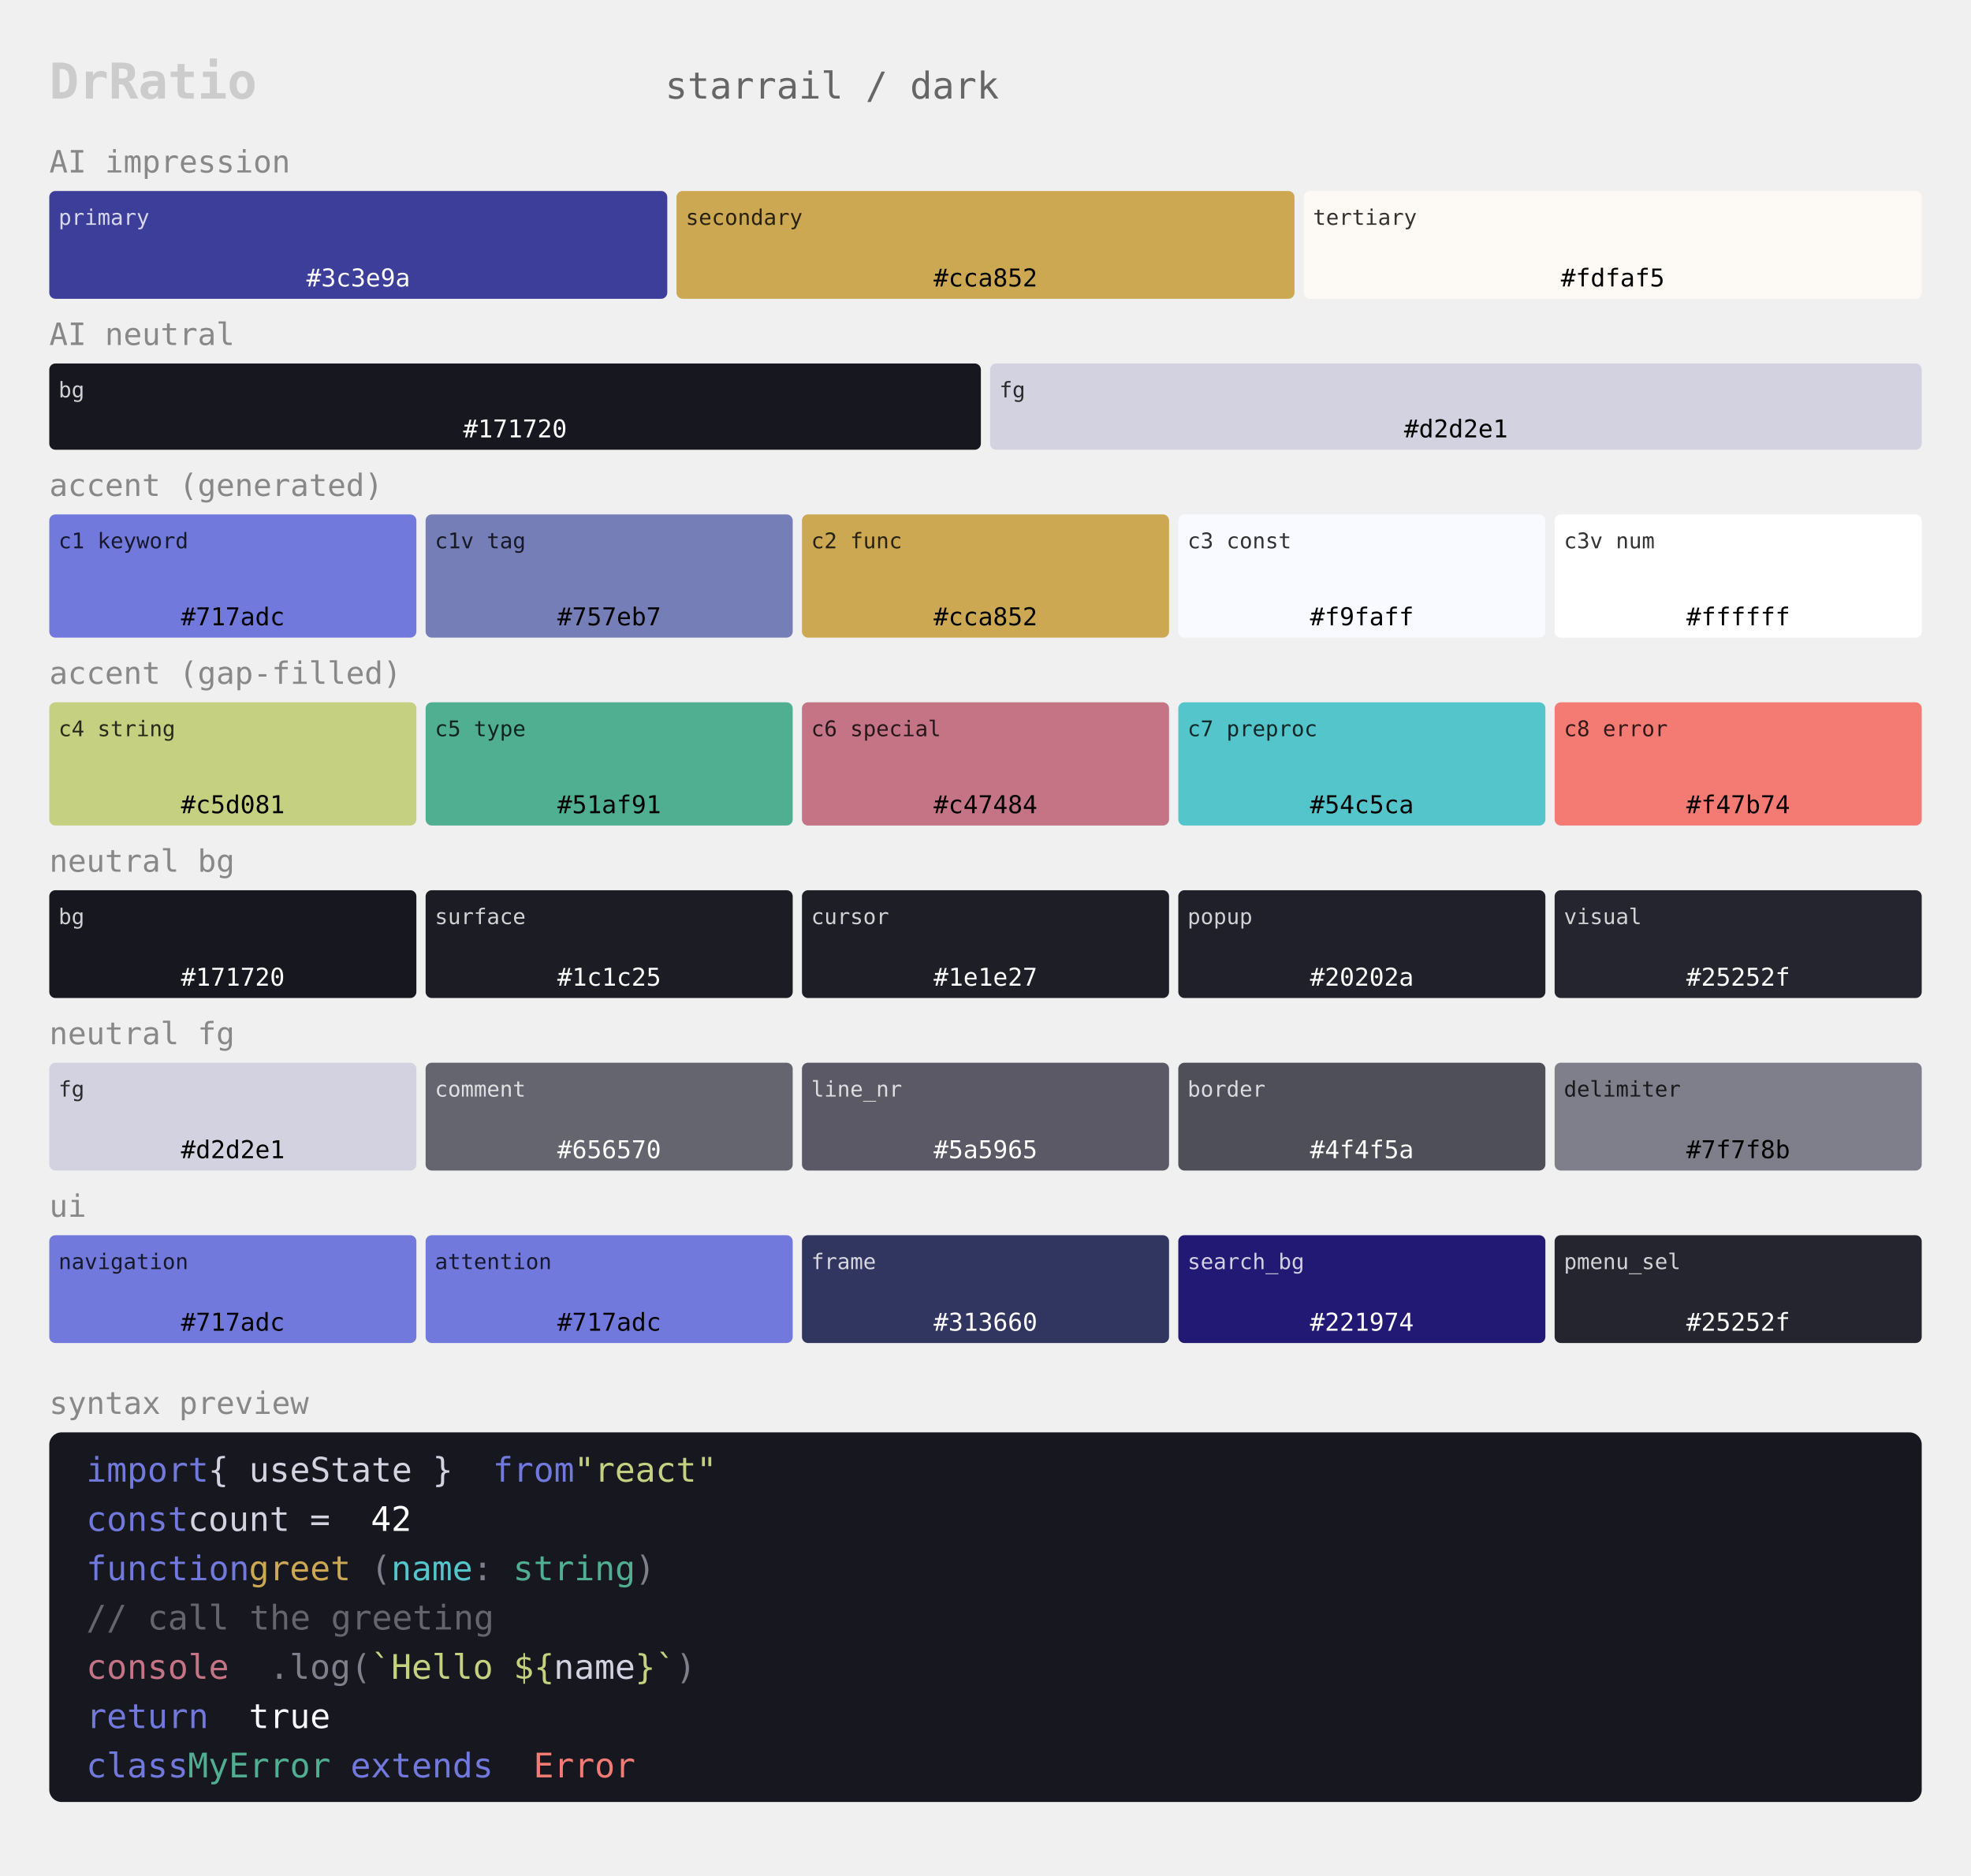
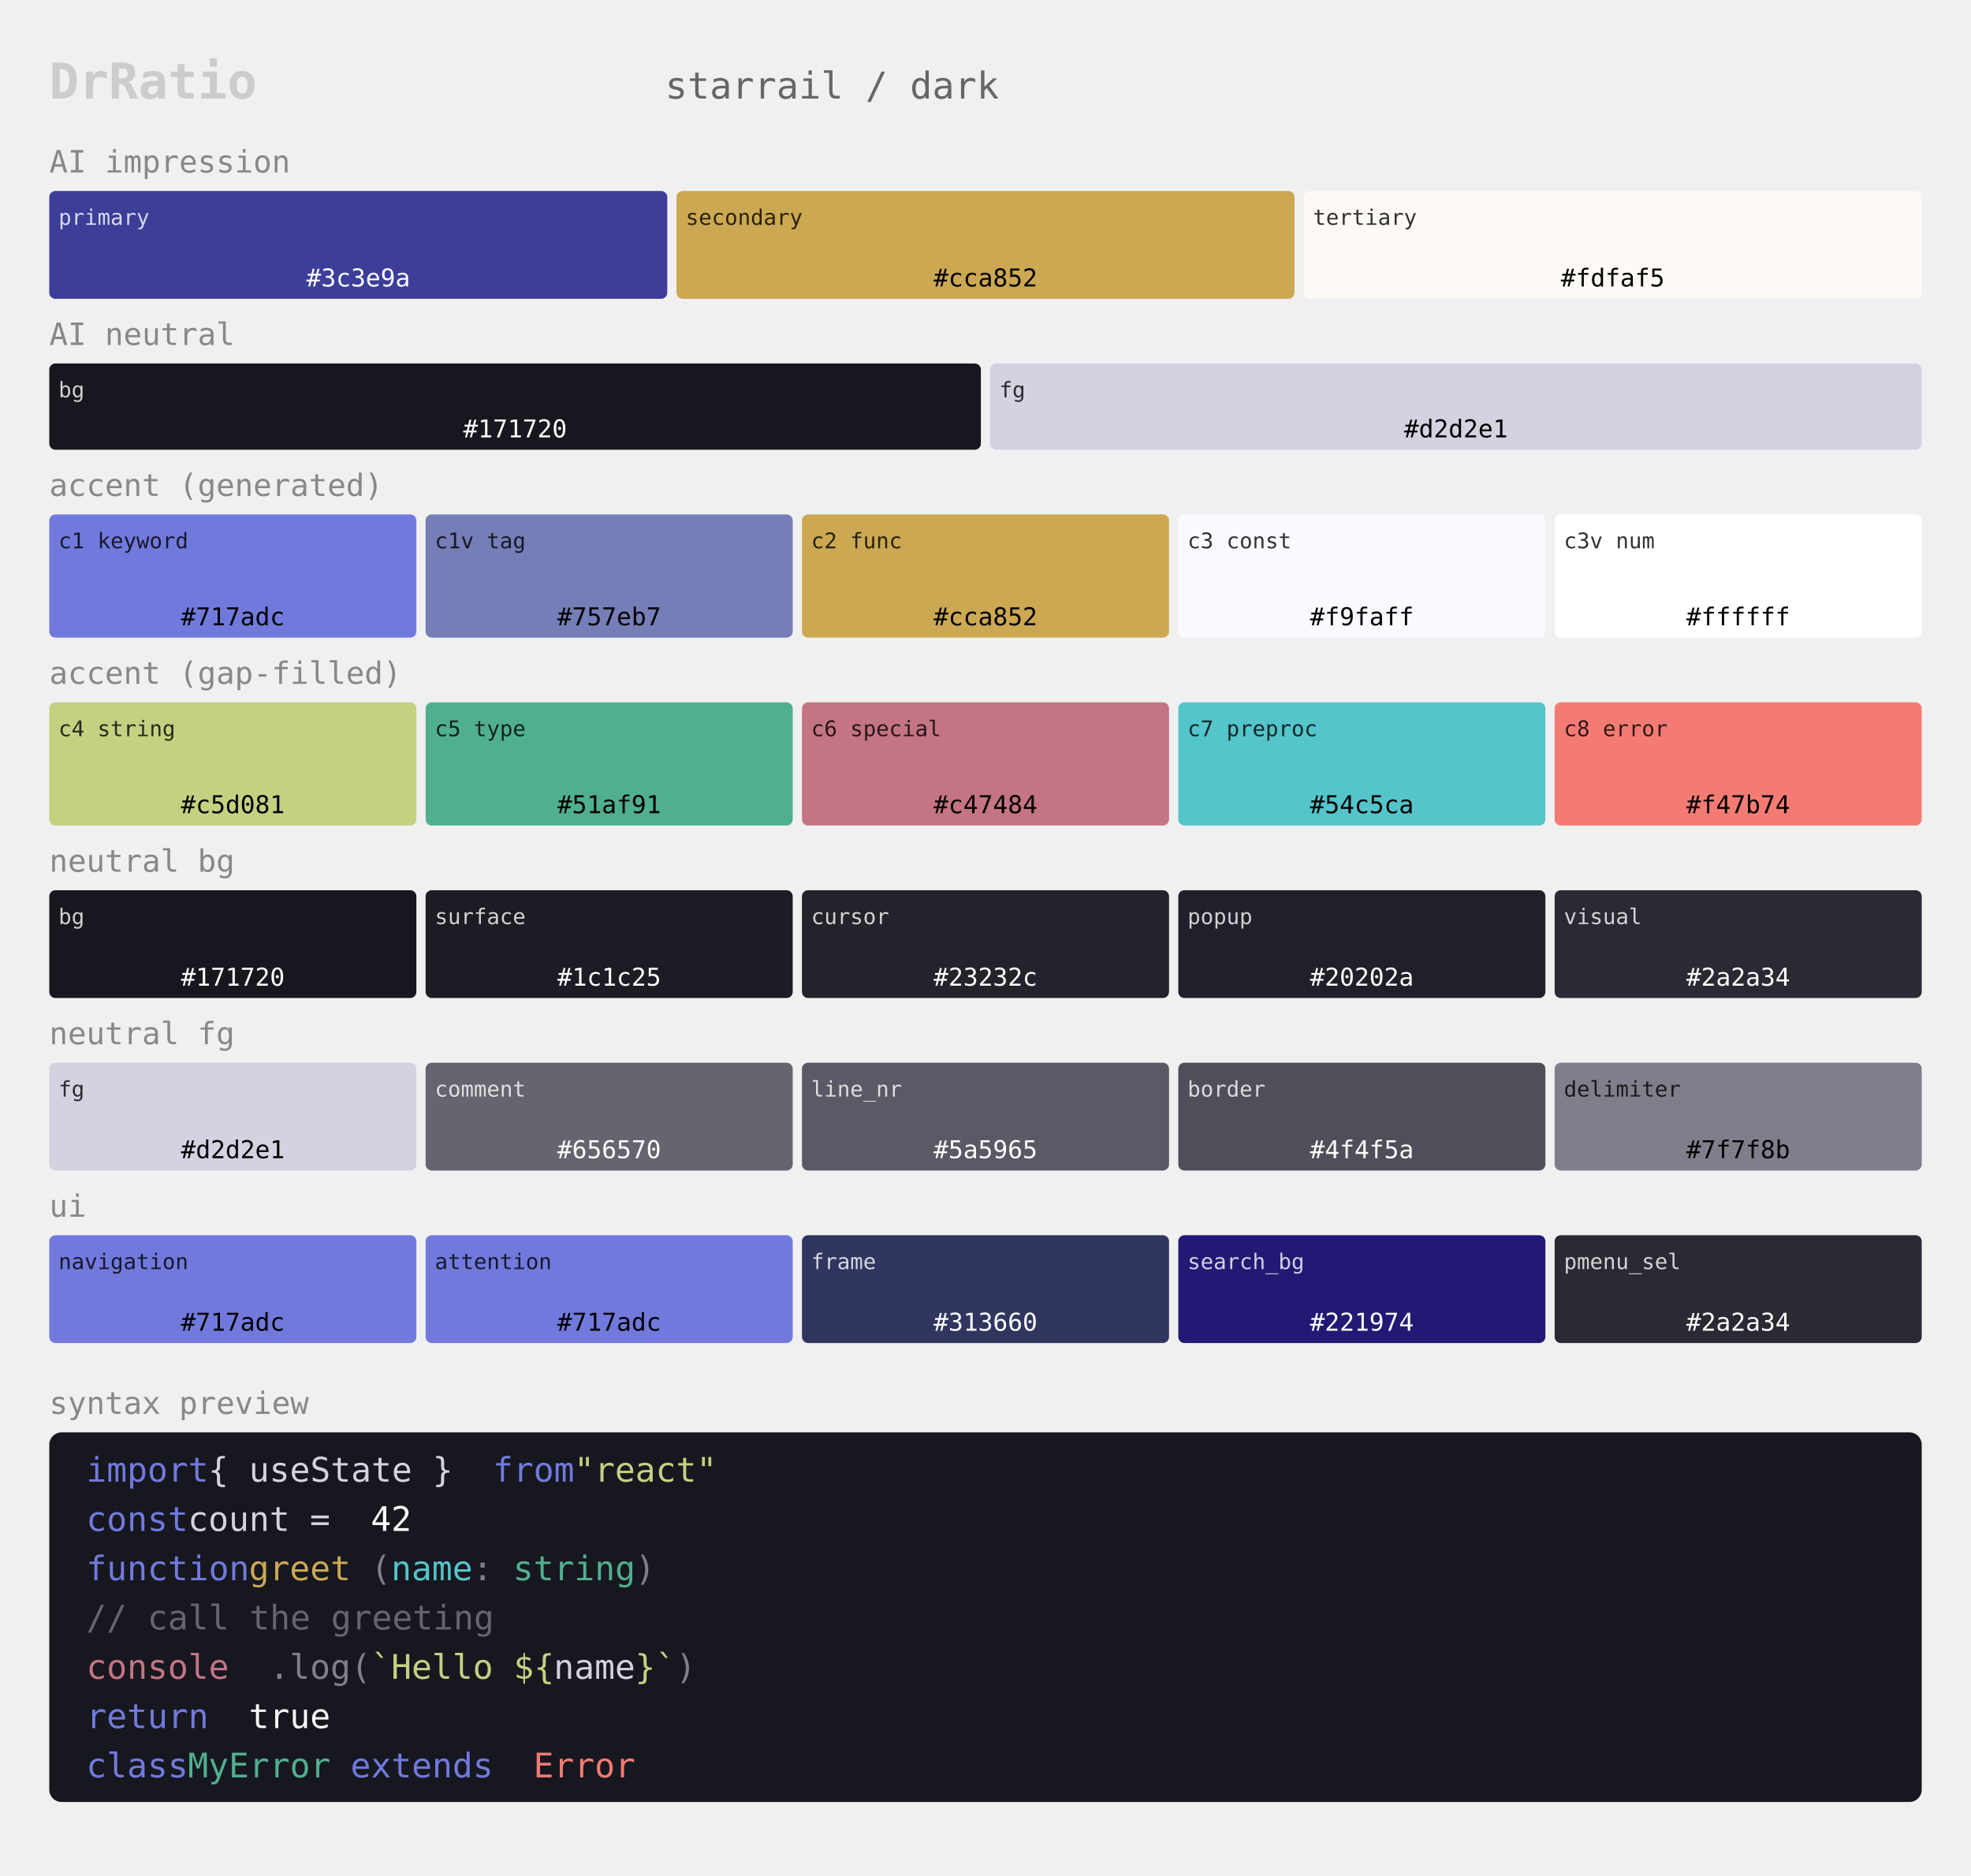
<svg xmlns="http://www.w3.org/2000/svg" width="640" height="609" style="background:#0a0a0a; font-family:ui-monospace,monospace;">
  <text x="16" y="32" fill="#ccc" font-size="16" font-weight="bold">DrRatio</text>
  <text x="216" y="32" fill="#666" font-size="12">starrail / dark</text>
  <text x="16" y="56" fill="#888" font-size="10">AI impression</text>
  <rect x="16" y="62" width="200.667" height="35" fill="#3c3e9a" rx="2" />
  <text x="19" y="73" fill="#ffffff" font-size="7" opacity="0.8">primary</text>
  <text x="116.333" y="93" fill="#ffffff" font-size="8" text-anchor="middle">#3c3e9a</text>
  <rect x="219.667" y="62" width="200.667" height="35" fill="#cca852" rx="2" />
  <text x="222.667" y="73" fill="#000000" font-size="7" opacity="0.8">secondary</text>
  <text x="320" y="93" fill="#000000" font-size="8" text-anchor="middle">#cca852</text>
  <rect x="423.333" y="62" width="200.667" height="35" fill="#fdfaf5" rx="2" />
  <text x="426.333" y="73" fill="#000000" font-size="7" opacity="0.8">tertiary</text>
  <text x="523.667" y="93" fill="#000000" font-size="8" text-anchor="middle">#fdfaf5</text>
  <text x="16" y="112" fill="#888" font-size="10">AI neutral</text>
  <rect x="16" y="118" width="302.5" height="28" fill="#171720" rx="2" />
  <text x="19" y="129" fill="#ffffff" font-size="7" opacity="0.8">bg</text>
  <text x="167.25" y="142" fill="#ffffff" font-size="8" text-anchor="middle">#171720</text>
  <rect x="321.5" y="118" width="302.5" height="28" fill="#d2d2e1" rx="2" />
  <text x="324.5" y="129" fill="#000000" font-size="7" opacity="0.8">fg</text>
  <text x="472.75" y="142" fill="#000000" font-size="8" text-anchor="middle">#d2d2e1</text>
  <text x="16" y="161" fill="#888" font-size="10">accent (generated)</text>
  <rect x="16" y="167" width="119.2" height="40" fill="#717adc" rx="2" />
  <text x="19" y="178" fill="#000000" font-size="7" opacity="0.8">c1 keyword</text>
  <text x="75.6" y="203" fill="#000000" font-size="8" text-anchor="middle">#717adc</text>
  <rect x="138.2" y="167" width="119.2" height="40" fill="#757eb7" rx="2" />
  <text x="141.2" y="178" fill="#000000" font-size="7" opacity="0.8">c1v tag</text>
  <text x="197.8" y="203" fill="#000000" font-size="8" text-anchor="middle">#757eb7</text>
  <rect x="260.4" y="167" width="119.2" height="40" fill="#cca852" rx="2" />
  <text x="263.4" y="178" fill="#000000" font-size="7" opacity="0.8">c2 func</text>
  <text x="320" y="203" fill="#000000" font-size="8" text-anchor="middle">#cca852</text>
  <rect x="382.6" y="167" width="119.2" height="40" fill="#f9faff" rx="2" />
  <text x="385.6" y="178" fill="#000000" font-size="7" opacity="0.8">c3 const</text>
  <text x="442.2" y="203" fill="#000000" font-size="8" text-anchor="middle">#f9faff</text>
  <rect x="504.8" y="167" width="119.2" height="40" fill="#ffffff" rx="2" />
  <text x="507.8" y="178" fill="#000000" font-size="7" opacity="0.8">c3v num</text>
  <text x="564.4" y="203" fill="#000000" font-size="8" text-anchor="middle">#ffffff</text>
  <text x="16" y="222" fill="#888" font-size="10">accent (gap-filled)</text>
  <rect x="16" y="228" width="119.2" height="40" fill="#c5d081" rx="2" />
  <text x="19" y="239" fill="#000000" font-size="7" opacity="0.8">c4 string</text>
  <text x="75.6" y="264" fill="#000000" font-size="8" text-anchor="middle">#c5d081</text>
  <rect x="138.2" y="228" width="119.2" height="40" fill="#51af91" rx="2" />
  <text x="141.2" y="239" fill="#000000" font-size="7" opacity="0.8">c5 type</text>
  <text x="197.8" y="264" fill="#000000" font-size="8" text-anchor="middle">#51af91</text>
  <rect x="260.4" y="228" width="119.2" height="40" fill="#c47484" rx="2" />
  <text x="263.4" y="239" fill="#000000" font-size="7" opacity="0.8">c6 special</text>
  <text x="320" y="264" fill="#000000" font-size="8" text-anchor="middle">#c47484</text>
  <rect x="382.6" y="228" width="119.2" height="40" fill="#54c5ca" rx="2" />
  <text x="385.6" y="239" fill="#000000" font-size="7" opacity="0.8">c7 preproc</text>
  <text x="442.2" y="264" fill="#000000" font-size="8" text-anchor="middle">#54c5ca</text>
  <rect x="504.8" y="228" width="119.2" height="40" fill="#f47b74" rx="2" />
  <text x="507.8" y="239" fill="#000000" font-size="7" opacity="0.8">c8 error</text>
  <text x="564.4" y="264" fill="#000000" font-size="8" text-anchor="middle">#f47b74</text>
  <text x="16" y="283" fill="#888" font-size="10">neutral bg</text>
  <rect x="16" y="289" width="119.2" height="35" fill="#171720" rx="2" />
  <text x="19" y="300" fill="#ffffff" font-size="7" opacity="0.8">bg</text>
  <text x="75.6" y="320" fill="#ffffff" font-size="8" text-anchor="middle">#171720</text>
  <rect x="138.2" y="289" width="119.2" height="35" fill="#1c1c25" rx="2" />
  <text x="141.2" y="300" fill="#ffffff" font-size="7" opacity="0.8">surface</text>
  <text x="197.8" y="320" fill="#ffffff" font-size="8" text-anchor="middle">#1c1c25</text>
-   <rect x="260.4" y="289" width="119.2" height="35" fill="#1e1e27" rx="2" />
+   <rect x="260.4" y="289" width="119.2" height="35" fill="#23232c" rx="2" />
  <text x="263.4" y="300" fill="#ffffff" font-size="7" opacity="0.8">cursor</text>
-   <text x="320" y="320" fill="#ffffff" font-size="8" text-anchor="middle">#1e1e27</text>
+   <text x="320" y="320" fill="#ffffff" font-size="8" text-anchor="middle">#23232c</text>
  <rect x="382.6" y="289" width="119.2" height="35" fill="#20202a" rx="2" />
  <text x="385.6" y="300" fill="#ffffff" font-size="7" opacity="0.8">popup</text>
  <text x="442.2" y="320" fill="#ffffff" font-size="8" text-anchor="middle">#20202a</text>
-   <rect x="504.8" y="289" width="119.2" height="35" fill="#25252f" rx="2" />
+   <rect x="504.8" y="289" width="119.2" height="35" fill="#2a2a34" rx="2" />
  <text x="507.8" y="300" fill="#ffffff" font-size="7" opacity="0.8">visual</text>
-   <text x="564.4" y="320" fill="#ffffff" font-size="8" text-anchor="middle">#25252f</text>
+   <text x="564.4" y="320" fill="#ffffff" font-size="8" text-anchor="middle">#2a2a34</text>
  <text x="16" y="339" fill="#888" font-size="10">neutral fg</text>
  <rect x="16" y="345" width="119.2" height="35" fill="#d2d2e1" rx="2" />
  <text x="19" y="356" fill="#000000" font-size="7" opacity="0.8">fg</text>
  <text x="75.6" y="376" fill="#000000" font-size="8" text-anchor="middle">#d2d2e1</text>
  <rect x="138.2" y="345" width="119.2" height="35" fill="#656570" rx="2" />
  <text x="141.2" y="356" fill="#ffffff" font-size="7" opacity="0.8">comment</text>
  <text x="197.8" y="376" fill="#ffffff" font-size="8" text-anchor="middle">#656570</text>
  <rect x="260.4" y="345" width="119.2" height="35" fill="#5a5965" rx="2" />
  <text x="263.4" y="356" fill="#ffffff" font-size="7" opacity="0.8">line_nr</text>
  <text x="320" y="376" fill="#ffffff" font-size="8" text-anchor="middle">#5a5965</text>
  <rect x="382.6" y="345" width="119.2" height="35" fill="#4f4f5a" rx="2" />
  <text x="385.6" y="356" fill="#ffffff" font-size="7" opacity="0.8">border</text>
  <text x="442.2" y="376" fill="#ffffff" font-size="8" text-anchor="middle">#4f4f5a</text>
  <rect x="504.8" y="345" width="119.2" height="35" fill="#7f7f8b" rx="2" />
  <text x="507.8" y="356" fill="#000000" font-size="7" opacity="0.8">delimiter</text>
  <text x="564.4" y="376" fill="#000000" font-size="8" text-anchor="middle">#7f7f8b</text>
  <text x="16" y="395" fill="#888" font-size="10">ui</text>
  <rect x="16" y="401" width="119.2" height="35" fill="#717adc" rx="2" />
  <text x="19" y="412" fill="#000000" font-size="7" opacity="0.8">navigation</text>
  <text x="75.6" y="432" fill="#000000" font-size="8" text-anchor="middle">#717adc</text>
  <rect x="138.2" y="401" width="119.2" height="35" fill="#717adc" rx="2" />
  <text x="141.2" y="412" fill="#000000" font-size="7" opacity="0.8">attention</text>
  <text x="197.8" y="432" fill="#000000" font-size="8" text-anchor="middle">#717adc</text>
  <rect x="260.4" y="401" width="119.2" height="35" fill="#313660" rx="2" />
  <text x="263.4" y="412" fill="#ffffff" font-size="7" opacity="0.8">frame</text>
  <text x="320" y="432" fill="#ffffff" font-size="8" text-anchor="middle">#313660</text>
  <rect x="382.6" y="401" width="119.2" height="35" fill="#221974" rx="2" />
  <text x="385.6" y="412" fill="#ffffff" font-size="7" opacity="0.8">search_bg</text>
  <text x="442.2" y="432" fill="#ffffff" font-size="8" text-anchor="middle">#221974</text>
-   <rect x="504.8" y="401" width="119.2" height="35" fill="#25252f" rx="2" />
+   <rect x="504.8" y="401" width="119.2" height="35" fill="#2a2a34" rx="2" />
  <text x="507.8" y="412" fill="#ffffff" font-size="7" opacity="0.8">pmenu_sel</text>
-   <text x="564.4" y="432" fill="#ffffff" font-size="8" text-anchor="middle">#25252f</text>
+   <text x="564.4" y="432" fill="#ffffff" font-size="8" text-anchor="middle">#2a2a34</text>
  <text x="16" y="459" fill="#888" font-size="10">syntax preview</text>
  <rect x="16" y="465" width="608" height="120" fill="#171720" rx="4" />
  <text x="28" y="481" fill="#717adc" font-size="11" font-family="monospace">import</text>
  <text x="67.6" y="481" fill="#d2d2e1" font-size="11" font-family="monospace"> { useState } </text>
  <text x="160" y="481" fill="#717adc" font-size="11" font-family="monospace">from</text>
  <text x="186.4" y="481" fill="#c5d081" font-size="11" font-family="monospace"> "react"</text>
  <text x="28" y="497" fill="#717adc" font-size="11" font-family="monospace">const</text>
  <text x="61" y="497" fill="#d2d2e1" font-size="11" font-family="monospace"> count</text>
  <text x="100.6" y="497" fill="#d2d2e1" font-size="11" font-family="monospace"> = </text>
  <text x="120.4" y="497" fill="#ffffff" font-size="11" font-family="monospace">42</text>
  <text x="28" y="513" fill="#717adc" font-size="11" font-family="monospace">function</text>
  <text x="80.8" y="513" fill="#cca852" font-size="11" font-family="monospace"> greet</text>
  <text x="120.4" y="513" fill="#7f7f8b" font-size="11" font-family="monospace">(</text>
  <text x="127" y="513" fill="#54c5ca" font-size="11" font-family="monospace">name</text>
  <text x="153.4" y="513" fill="#7f7f8b" font-size="11" font-family="monospace">: </text>
  <text x="166.6" y="513" fill="#51af91" font-size="11" font-family="monospace">string</text>
  <text x="206.2" y="513" fill="#7f7f8b" font-size="11" font-family="monospace">)</text>
  <text x="28" y="529" fill="#656570" font-size="11" font-family="monospace">  // call the greeting</text>
  <text x="28" y="545" fill="#c47484" font-size="11" font-family="monospace">  console</text>
  <text x="87.4" y="545" fill="#7f7f8b" font-size="11" font-family="monospace">.log(</text>
  <text x="120.4" y="545" fill="#c5d081" font-size="11" font-family="monospace">`Hello ${</text>
  <text x="179.8" y="545" fill="#d2d2e1" font-size="11" font-family="monospace">name</text>
  <text x="206.2" y="545" fill="#c5d081" font-size="11" font-family="monospace">}`</text>
  <text x="219.4" y="545" fill="#7f7f8b" font-size="11" font-family="monospace">)</text>
  <text x="28" y="561" fill="#717adc" font-size="11" font-family="monospace">  return</text>
  <text x="80.8" y="561" fill="#f9faff" font-size="11" font-family="monospace"> true</text>
  <text x="28" y="577" fill="#717adc" font-size="11" font-family="monospace">class</text>
  <text x="61" y="577" fill="#51af91" font-size="11" font-family="monospace"> MyError</text>
  <text x="113.8" y="577" fill="#717adc" font-size="11" font-family="monospace"> extends </text>
  <text x="173.2" y="577" fill="#f47b74" font-size="11" font-family="monospace">Error</text>
</svg>
